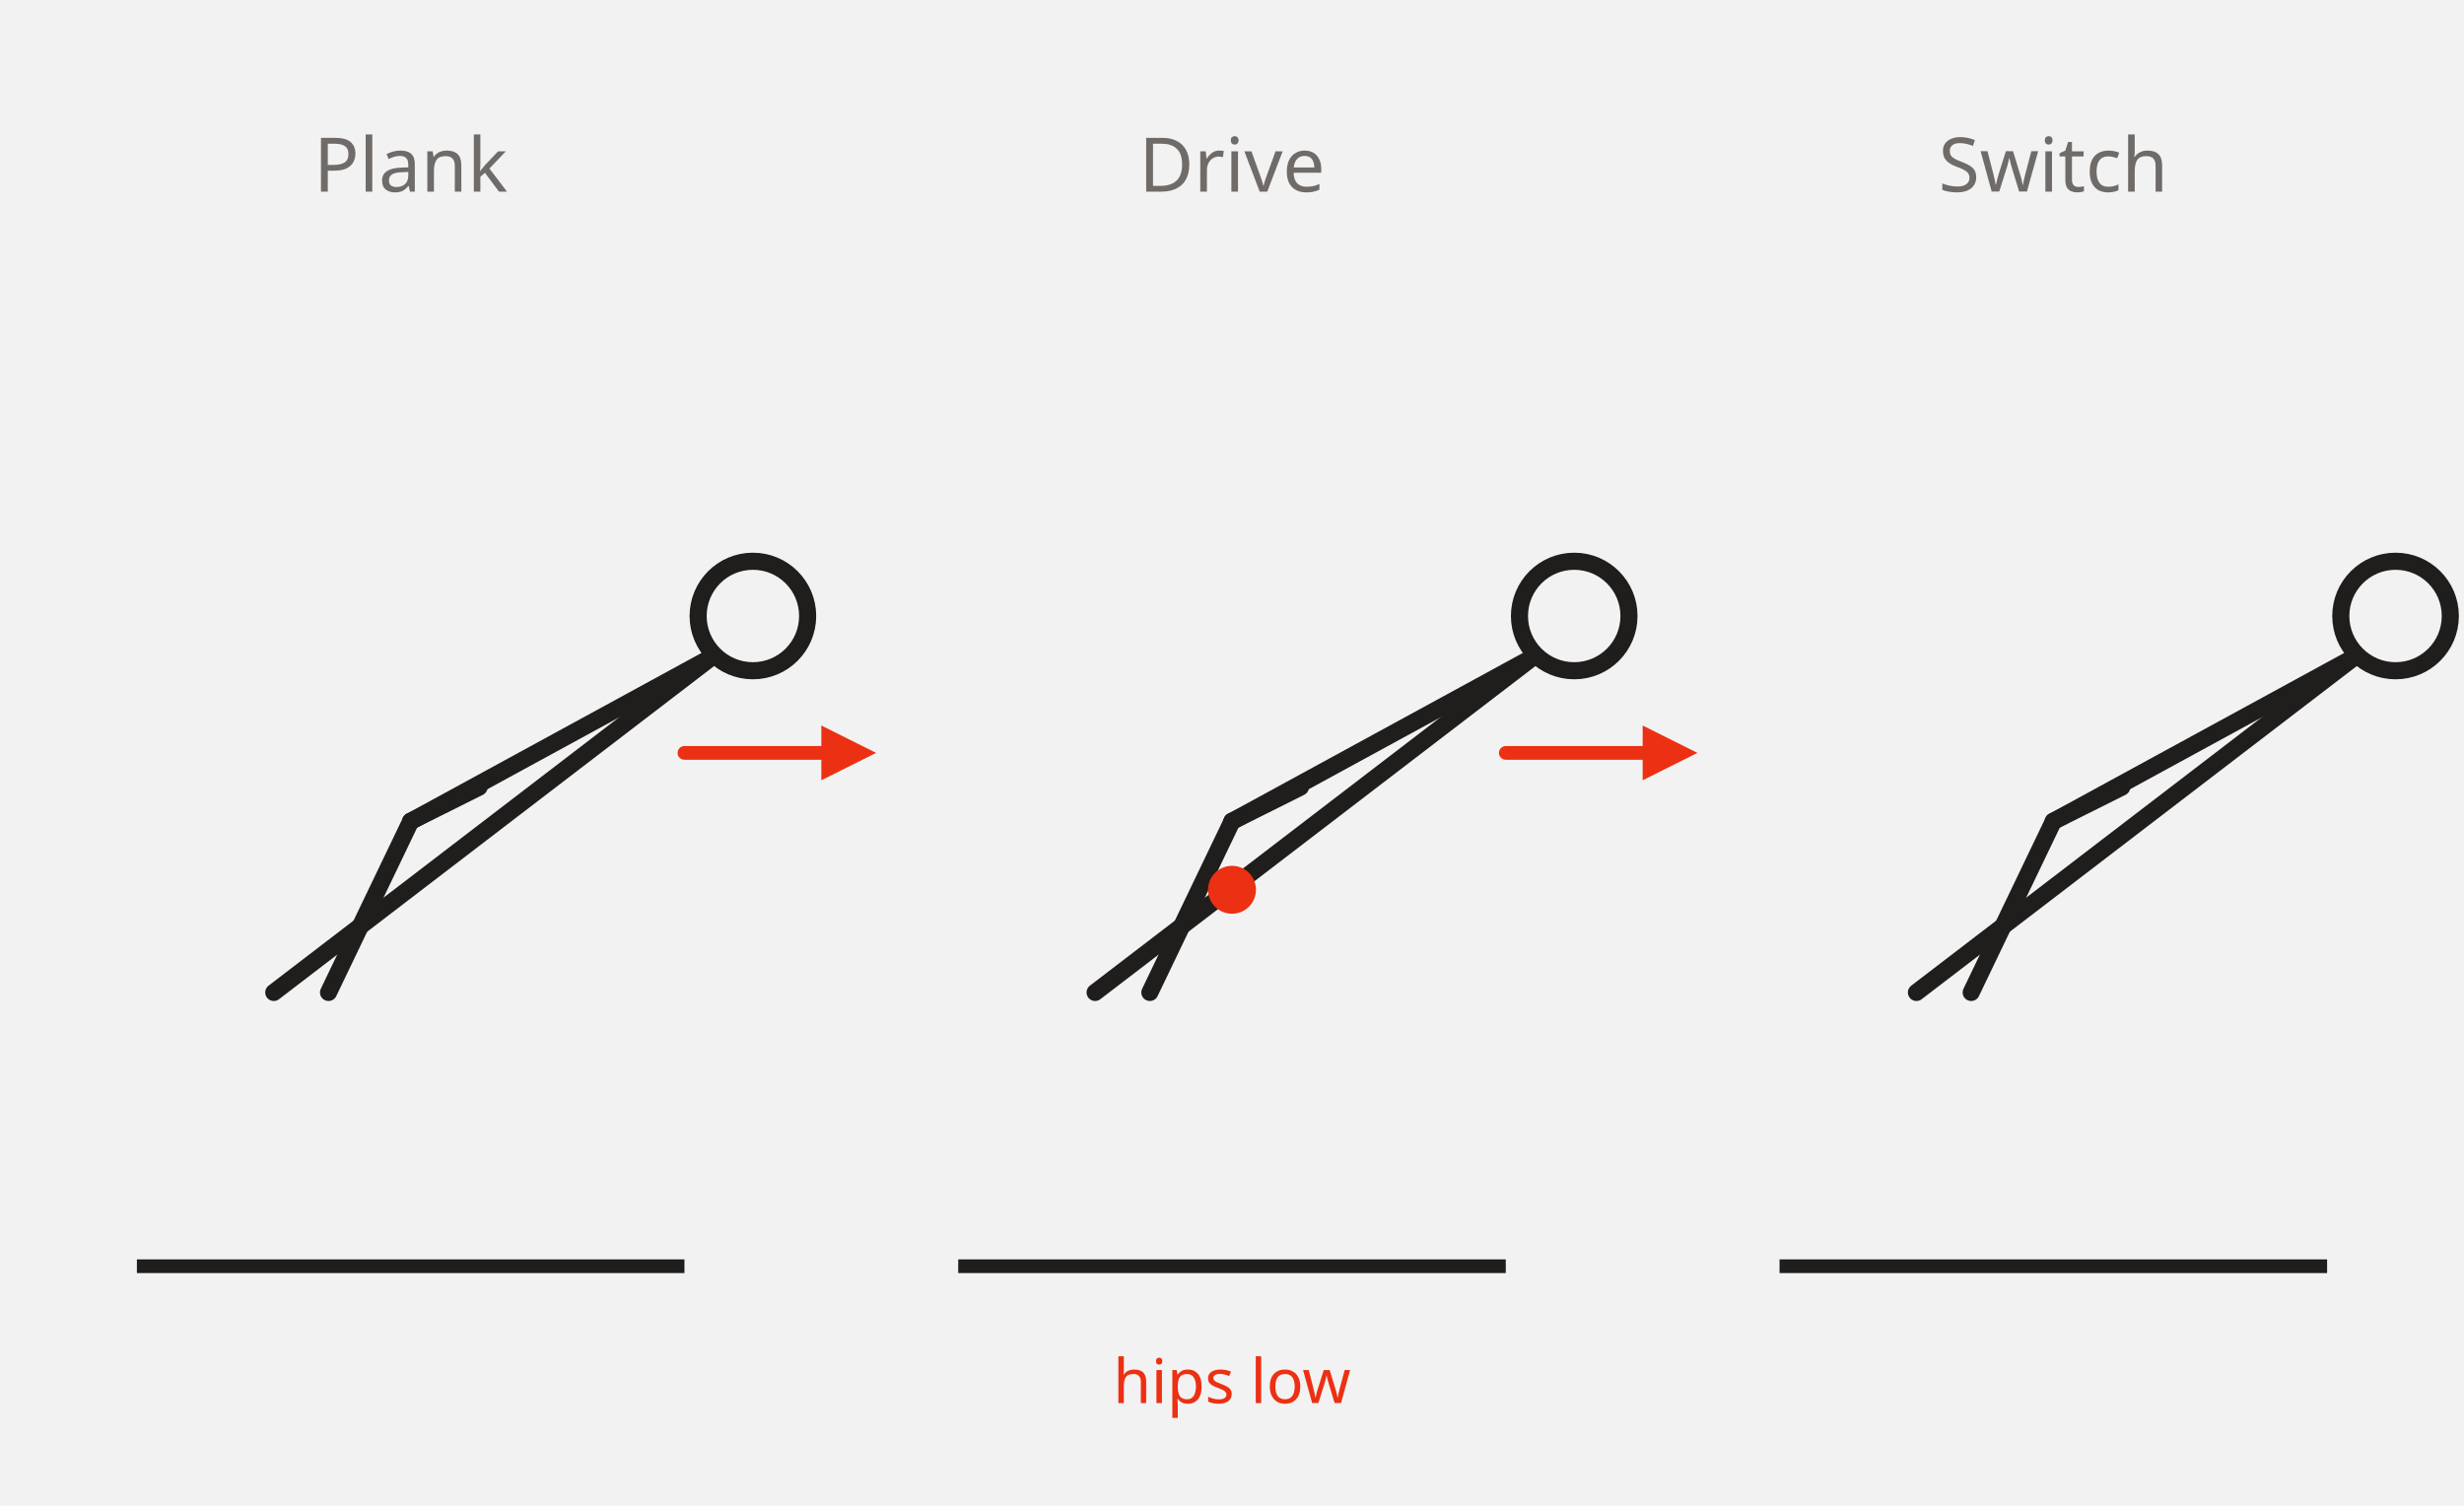
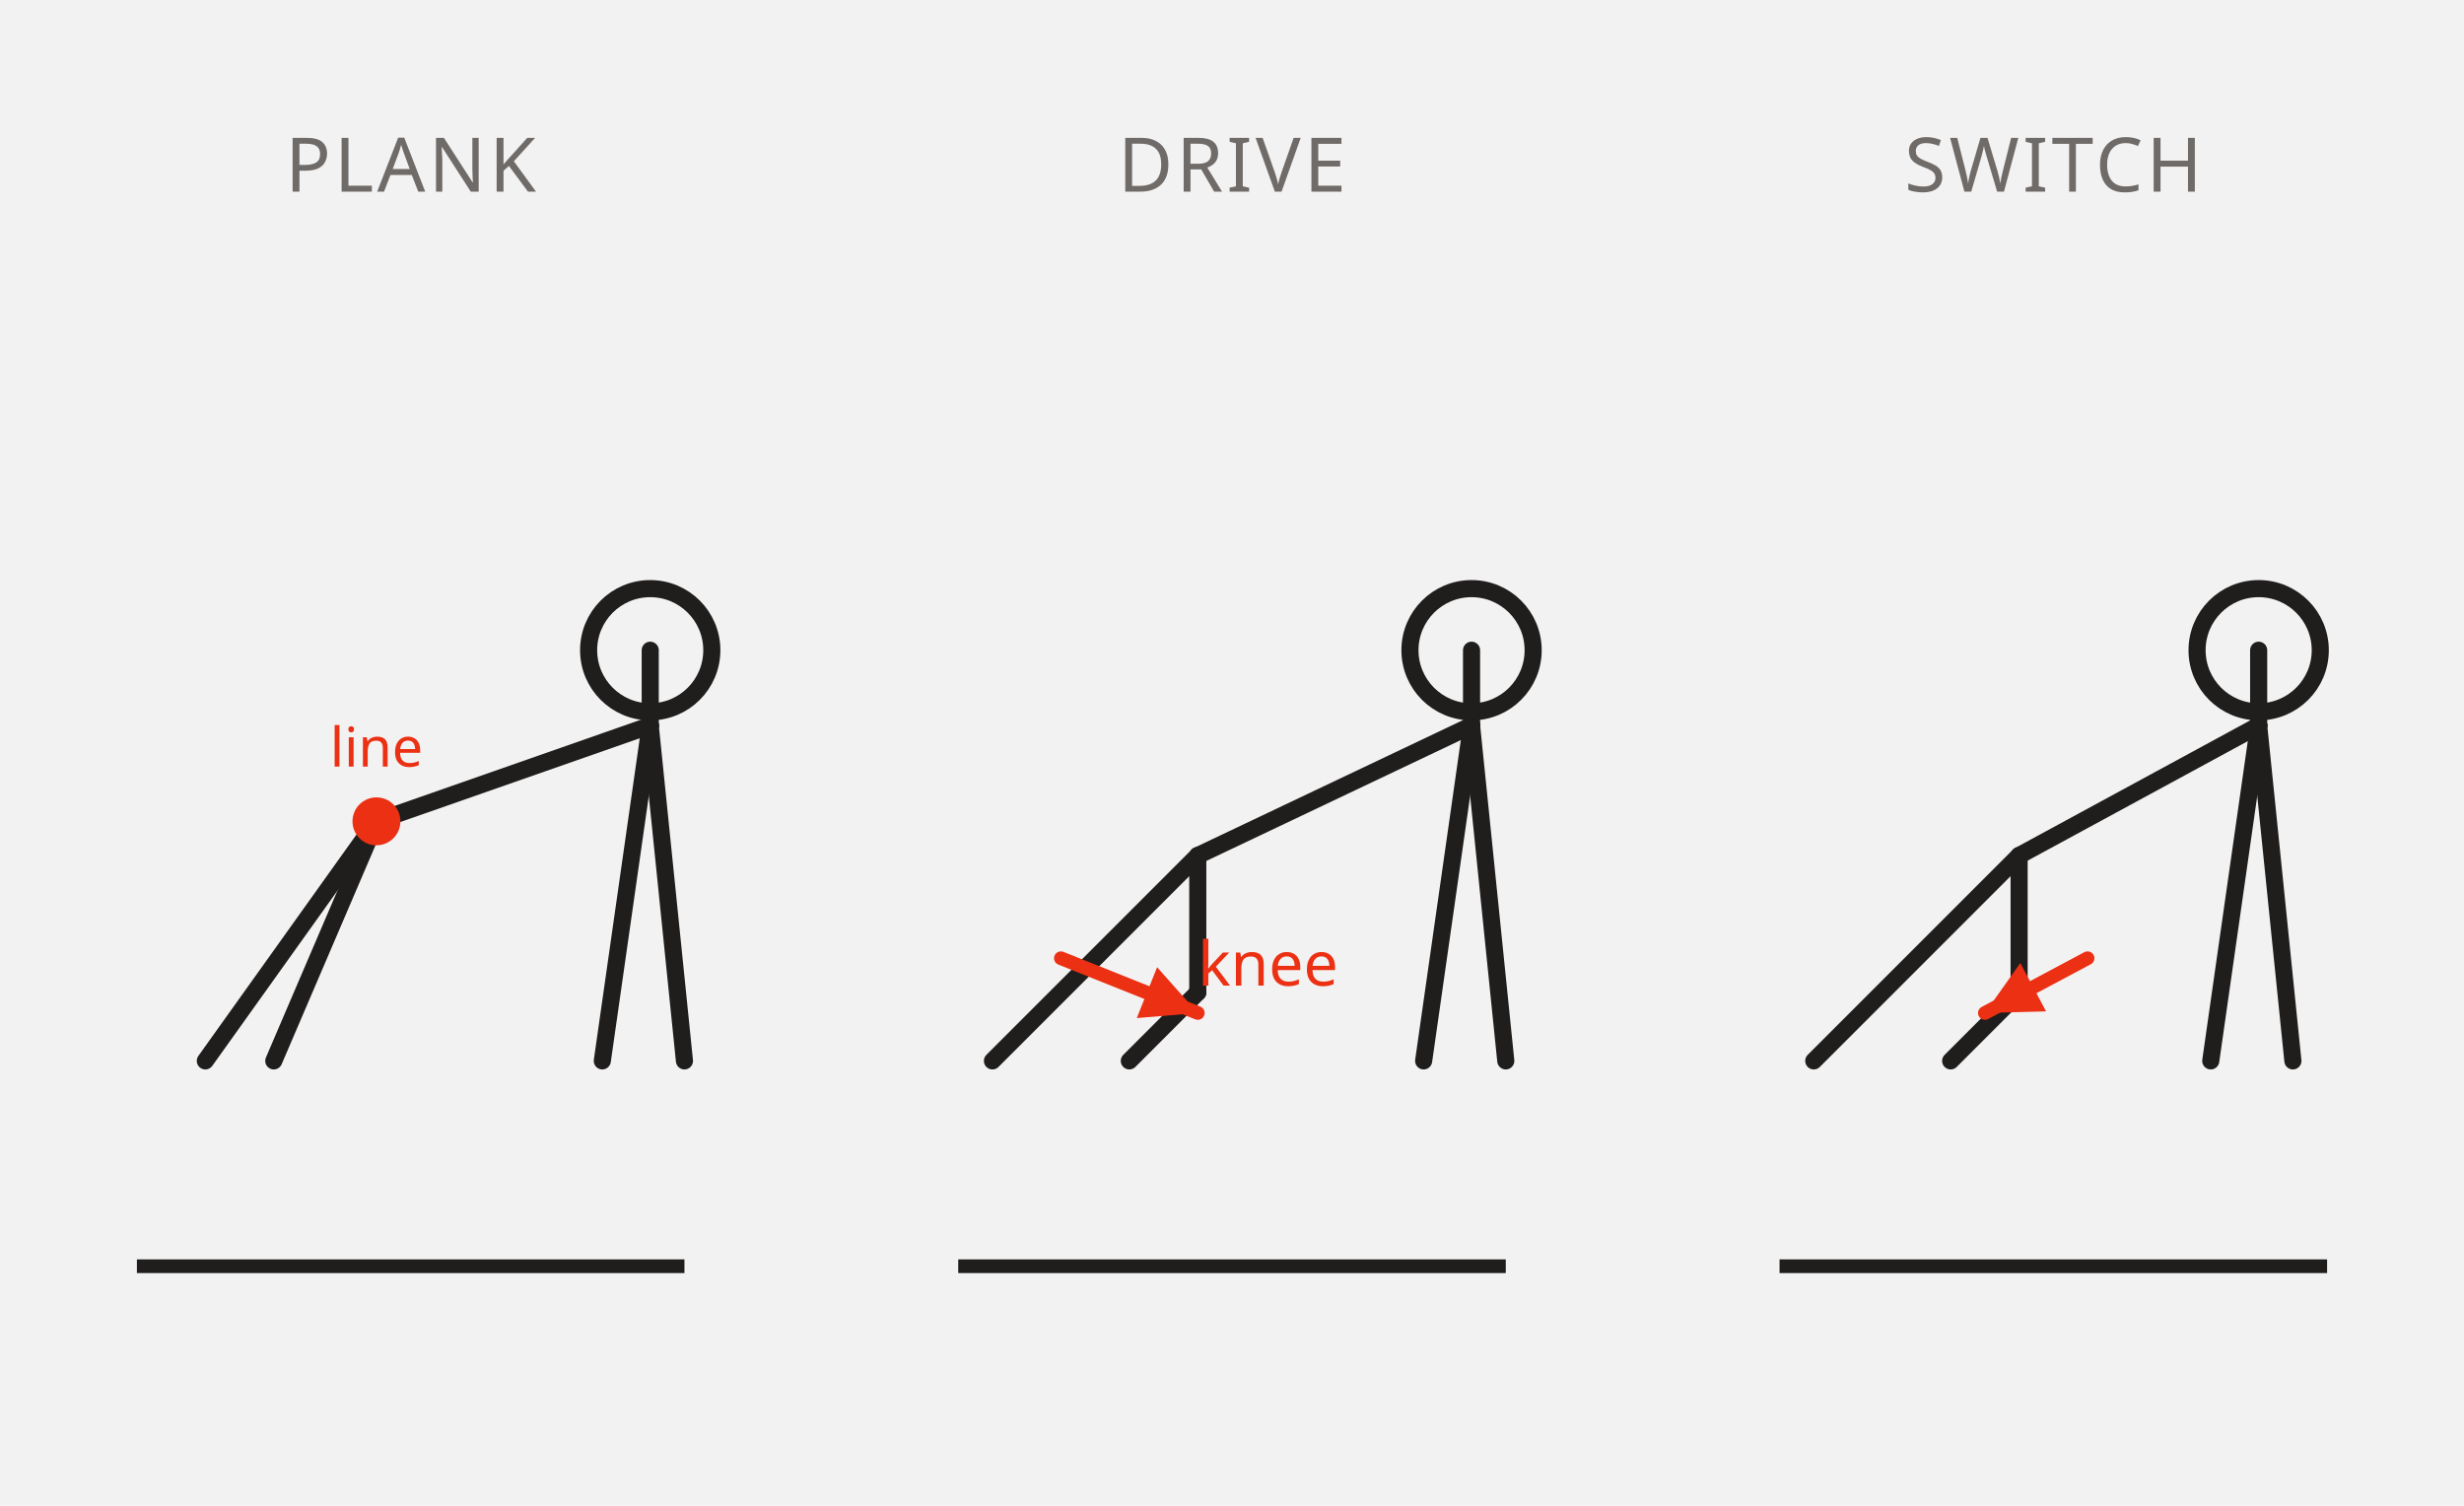
- <svg xmlns="http://www.w3.org/2000/svg" viewBox="0 0 360 220" fill="none" role="img" aria-label="Mountain climbers form: Plank, Drive, Switch">
+ <svg xmlns="http://www.w3.org/2000/svg" viewBox="0 0 360 220" fill="none" role="img" aria-label="Mountain climbers form: plank, drive knee, switch">
  <rect width="360" height="220" fill="#f3f2f2" />
-   <text x="60" y="28" text-anchor="middle" fill="#6f6b69" font-family="Archivo, system-ui, sans-serif" font-size="11">Plank</text>
-   <text x="180" y="28" text-anchor="middle" fill="#6f6b69" font-family="Archivo, system-ui, sans-serif" font-size="11">Drive</text>
-   <text x="300" y="28" text-anchor="middle" fill="#6f6b69" font-family="Archivo, system-ui, sans-serif" font-size="11">Switch</text>
+   <text x="60" y="28" text-anchor="middle" fill="#6f6b69" font-family="Archivo, system-ui, sans-serif" font-size="11" letter-spacing="0.5">PLANK</text>
+   <text x="180" y="28" text-anchor="middle" fill="#6f6b69" font-family="Archivo, system-ui, sans-serif" font-size="11" letter-spacing="0.5">DRIVE</text>
+   <text x="300" y="28" text-anchor="middle" fill="#6f6b69" font-family="Archivo, system-ui, sans-serif" font-size="11" letter-spacing="0.5">SWITCH</text>
  <line x1="20" y1="185" x2="100" y2="185" stroke="#201e1d" stroke-width="2" />
  <line x1="140" y1="185" x2="220" y2="185" stroke="#201e1d" stroke-width="2" />
  <line x1="260" y1="185" x2="340" y2="185" stroke="#201e1d" stroke-width="2" />
-   <g stroke="#201e1d" stroke-width="2.5" stroke-linecap="round" stroke-linejoin="round">
-     <circle cx="110" cy="90" r="8" />
-     <line x1="104" y1="96" x2="60" y2="120" />
-     <line x1="60" y1="120" x2="48" y2="145" />
-     <line x1="70" y1="115" x2="60" y2="120" />
-     <line x1="104" y1="96" x2="40" y2="145" />
+   <g stroke="#201e1d" stroke-width="2.5" stroke-linecap="round" stroke-linejoin="round" fill="none">
+     <circle cx="95" cy="95" r="9" />
+     <line x1="95" y1="95" x2="95" y2="106" />
+     <line x1="95" y1="106" x2="55" y2="120" />
+     <line x1="95" y1="106" x2="95" y2="106" />
+     <line x1="95" y1="106" x2="95" y2="106" />
+     <line x1="95" y1="106" x2="100" y2="155" />
+     <line x1="95" y1="106" x2="88" y2="155" />
+     <line x1="55" y1="120" x2="30" y2="155" />
+     <line x1="55" y1="120" x2="40" y2="155" />
  </g>
-   <g stroke="#201e1d" stroke-width="2.5" stroke-linecap="round" stroke-linejoin="round">
-     <circle cx="230" cy="90" r="8" />
-     <line x1="224" y1="96" x2="180" y2="120" />
-     <line x1="180" y1="120" x2="168" y2="145" />
-     <line x1="190" y1="115" x2="180" y2="120" />
-     <line x1="224" y1="96" x2="160" y2="145" />
+   <circle cx="55" cy="120" r="3.5" fill="#ec3013" />
+   <text x="55" y="112" text-anchor="middle" fill="#ec3013" font-family="Archivo, system-ui, sans-serif" font-size="8">line</text>
+   <g stroke="#201e1d" stroke-width="2.5" stroke-linecap="round" stroke-linejoin="round" fill="none">
+     <circle cx="215" cy="95" r="9" />
+     <line x1="215" y1="95" x2="215" y2="106" />
+     <line x1="215" y1="106" x2="175" y2="125" />
+     <line x1="215" y1="106" x2="215" y2="106" />
+     <line x1="215" y1="106" x2="215" y2="106" />
+     <line x1="215" y1="106" x2="220" y2="155" />
+     <line x1="215" y1="106" x2="208" y2="155" />
+     <line x1="175" y1="125" x2="175" y2="145" />
+     <line x1="175" y1="145" x2="165" y2="155" />
+     <line x1="175" y1="125" x2="145" y2="155" />
  </g>
-   <g stroke="#201e1d" stroke-width="2.5" stroke-linecap="round" stroke-linejoin="round">
-     <circle cx="350" cy="90" r="8" />
-     <line x1="344" y1="96" x2="300" y2="120" />
-     <line x1="300" y1="120" x2="288" y2="145" />
-     <line x1="310" y1="115" x2="300" y2="120" />
-     <line x1="344" y1="96" x2="280" y2="145" />
+   <path d="M155 140 L175 148" stroke="#ec3013" stroke-width="2" stroke-linecap="round" />
+   <polygon points="175,148 166.087,148.743 169.058,141.315" fill="#ec3013" />
+   <text x="175" y="144" fill="#ec3013" font-family="Archivo, system-ui, sans-serif" font-size="9">knee</text>
+   <g stroke="#201e1d" stroke-width="2.5" stroke-linecap="round" stroke-linejoin="round" fill="none">
+     <circle cx="330" cy="95" r="9" />
+     <line x1="330" y1="95" x2="330" y2="106" />
+     <line x1="330" y1="106" x2="295" y2="125" />
+     <line x1="330" y1="106" x2="330" y2="106" />
+     <line x1="330" y1="106" x2="330" y2="106" />
+     <line x1="330" y1="106" x2="335" y2="155" />
+     <line x1="330" y1="106" x2="323" y2="155" />
+     <line x1="295" y1="125" x2="295" y2="145" />
+     <line x1="295" y1="145" x2="285" y2="155" />
+     <line x1="295" y1="125" x2="265" y2="155" />
  </g>
-   <path d="M100 110 L120 110" stroke="#ec3013" stroke-width="2" stroke-linecap="round" />
-   <polygon points="120,106 128,110 120,114" fill="#ec3013" />
-   <path d="M220 110 L240 110" stroke="#ec3013" stroke-width="2" stroke-linecap="round" />
-   <polygon points="240,106 248,110 240,114" fill="#ec3013" />
-   <circle cx="180" cy="130" r="3.5" fill="#ec3013" />
-   <text x="180" y="205" text-anchor="middle" fill="#ec3013" font-family="Archivo, system-ui, sans-serif" font-size="9">hips low</text>
+   <path d="M305 140 L290 148" stroke="#ec3013" stroke-width="2" stroke-linecap="round" />
+   <polygon points="290,148 295.176,140.706 298.941,147.765" fill="#ec3013" />
</svg>
